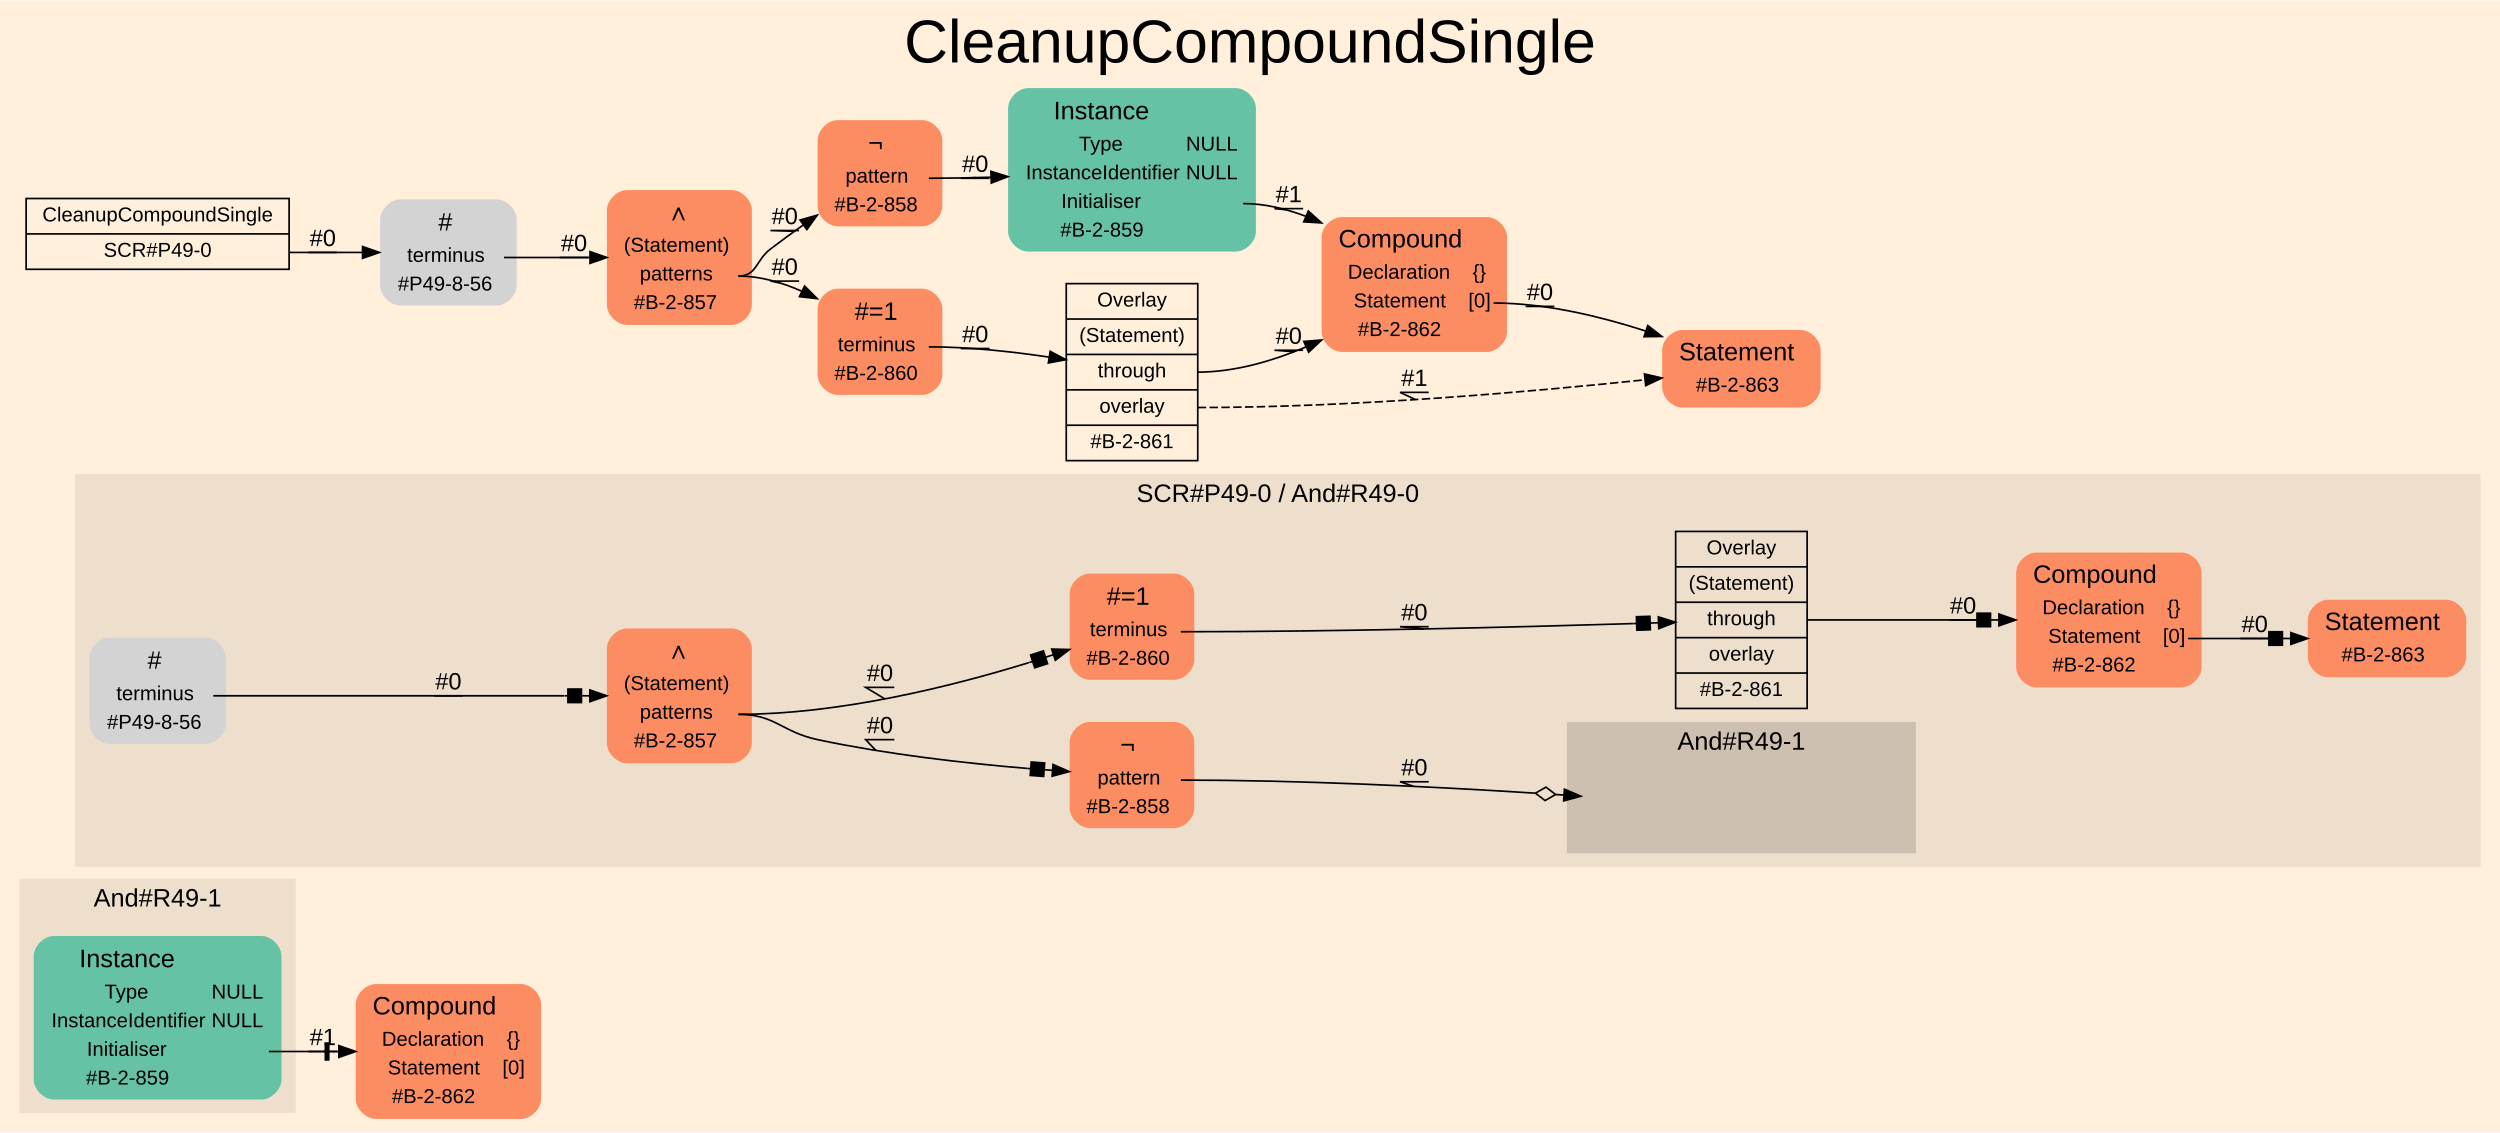
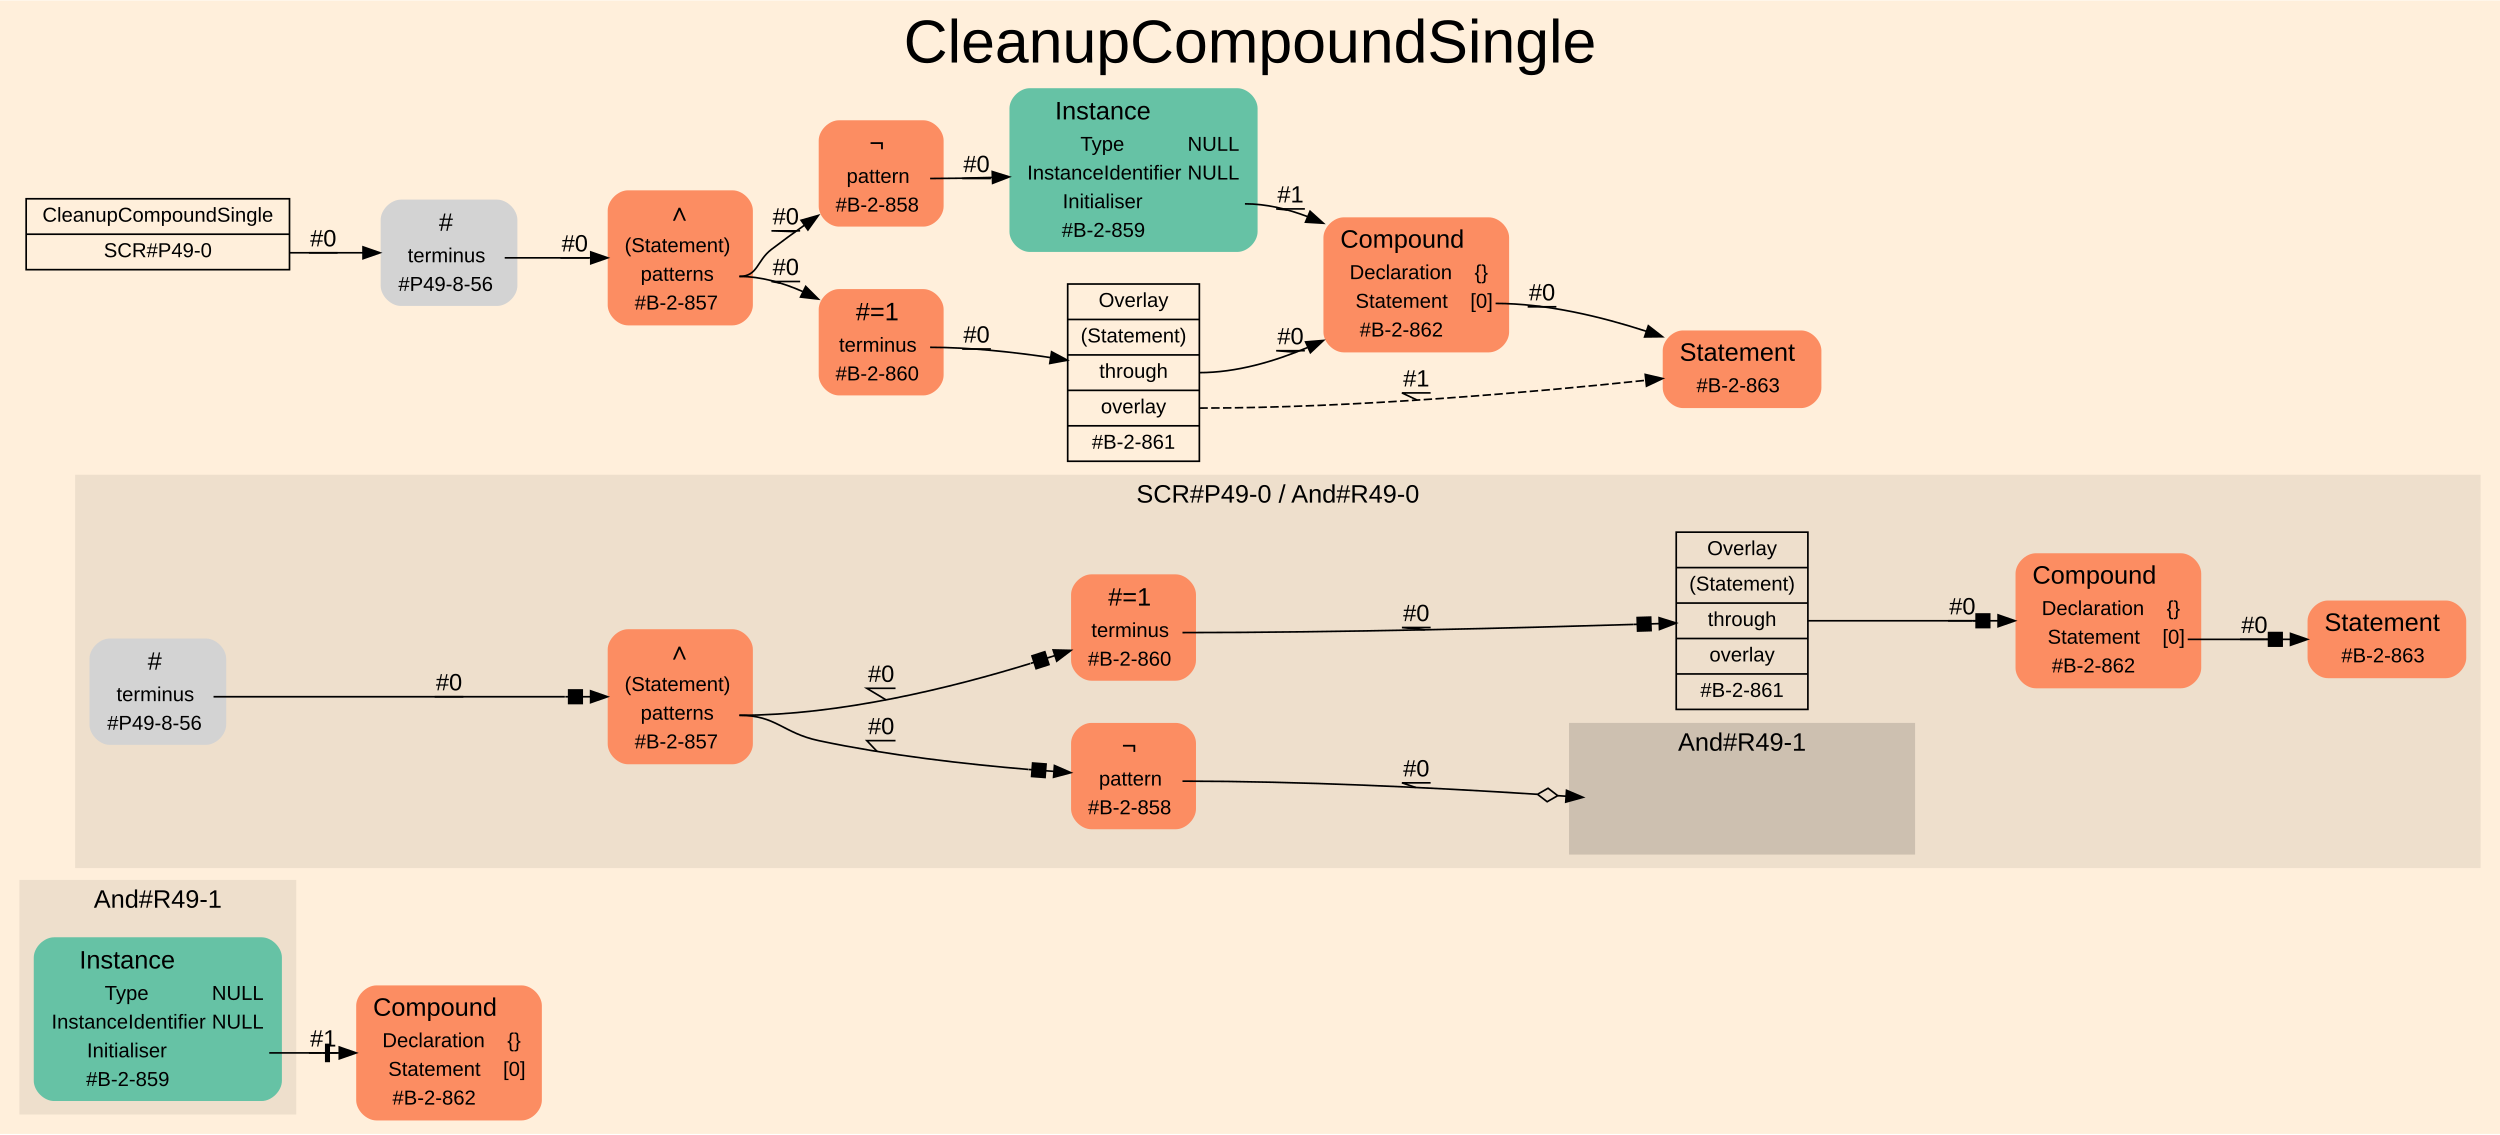
- <svg xmlns="http://www.w3.org/2000/svg" width="1483pt" height="672pt" viewBox="0.00 0.00 1483.00 671.50">
+ <svg xmlns="http://www.w3.org/2000/svg" width="1481pt" height="672pt" viewBox="0.00 0.00 1481.00 671.50">
  <g id="graph0" class="graph" transform="scale(1 1) rotate(0) translate(4 667.5)">
-     <polygon fill="#ffefdb" stroke="transparent" points="-4,4 -4,-667.5 1479,-667.5 1479,4 -4,4" />
-     <text text-anchor="middle" x="737.5" y="-630.7" font-family="Arial" font-size="36.00" fill="#000000">CleanupCompoundSingle</text>
+     <polygon fill="#ffefdb" stroke="transparent" points="-4,4 -4,-667.5 1477,-667.5 1477,4 -4,4" />
+     <text text-anchor="middle" x="736.5" y="-630.7" font-family="Arial" font-size="36.00" fill="#000000">CleanupCompoundSingle</text>
    <g id="clust1" class="cluster">
      <polygon fill="#eedfcc" stroke="#eedfcc" points="8,-8 8,-146 171,-146 171,-8 8,-8" />
      <text text-anchor="middle" x="89.5" y="-130" font-family="Arial" font-size="15.00" fill="#000000">And#R49-1</text>
    </g>
    <g id="clust2" class="cluster">
-       <polygon fill="#eedfcc" stroke="#eedfcc" points="41,-154 41,-386 1467,-386 1467,-154 41,-154" />
-       <text text-anchor="middle" x="754" y="-370" font-family="Arial" font-size="15.00" fill="#000000">SCR#P49-0 / And#R49-0</text>
+       <polygon fill="#eedfcc" stroke="#eedfcc" points="41,-154 41,-386 1465,-386 1465,-154 41,-154" />
+       <text text-anchor="middle" x="753" y="-370" font-family="Arial" font-size="15.00" fill="#000000">SCR#P49-0 / And#R49-0</text>
    </g>
    <g id="clust3" class="cluster">
-       <polygon fill="#cdc0b0" stroke="#cdc0b0" points="926,-162 926,-239 1132,-239 1132,-162 926,-162" />
-       <text text-anchor="middle" x="1029" y="-223" font-family="Arial" font-size="15.00" fill="#000000">And#R49-1</text>
+       <polygon fill="#cdc0b0" stroke="#cdc0b0" points="926,-162 926,-239 1130,-239 1130,-162 926,-162" />
+       <text text-anchor="middle" x="1028" y="-223" font-family="Arial" font-size="15.00" fill="#000000">And#R49-1</text>
    </g>
    <g id="node1" class="node">
      <path fill="#fc8d62" stroke="transparent" d="M305,-84C305,-84 219,-84 219,-84 213,-84 207,-78 207,-72 207,-72 207,-16 207,-16 207,-10 213,-4 219,-4 219,-4 305,-4 305,-4 311,-4 317,-10 317,-16 317,-16 317,-72 317,-72 317,-78 311,-84 305,-84" />
      <text text-anchor="start" x="217" y="-66" font-family="Arial" font-size="15.00" fill="#000000">Compound</text>
      <text text-anchor="start" x="222.5" y="-47.4" font-family="Arial" font-size="12.00" fill="#000000">Declaration</text>
      <text text-anchor="start" x="296.5" y="-47.4" font-family="Arial" font-size="12.00" fill="#000000">{}</text>
      <text text-anchor="start" x="226" y="-30.4" font-family="Arial" font-size="12.00" fill="#000000">Statement</text>
      <text text-anchor="start" x="294" y="-30.4" font-family="Arial" font-size="12.00" fill="#000000">[0]</text>
      <text text-anchor="start" x="228.5" y="-13.4" font-family="Arial" font-size="12.00" fill="#000000">#B-2-862</text>
    </g>
    <g id="node2" class="node">
      <path fill="#66c2a5" stroke="transparent" d="M151,-112.5C151,-112.5 28,-112.5 28,-112.5 22,-112.5 16,-106.5 16,-100.5 16,-100.5 16,-27.5 16,-27.5 16,-21.5 22,-15.5 28,-15.5 28,-15.5 151,-15.5 151,-15.5 157,-15.5 163,-21.5 163,-27.5 163,-27.5 163,-100.5 163,-100.5 163,-106.5 157,-112.5 151,-112.5" />
      <text text-anchor="start" x="43" y="-94" font-family="Arial" font-size="15.00" fill="#000000">Instance</text>
      <text text-anchor="start" x="58" y="-75.4" font-family="Arial" font-size="12.00" fill="#000000">Type</text>
      <text text-anchor="start" x="121.5" y="-75.4" font-family="Arial" font-size="12.00" fill="#000000">NULL</text>
      <text text-anchor="start" x="26.5" y="-58.4" font-family="Arial" font-size="12.00" fill="#000000">InstanceIdentifier</text>
      <text text-anchor="start" x="121.5" y="-58.4" font-family="Arial" font-size="12.00" fill="#000000">NULL</text>
      <text text-anchor="start" x="47.5" y="-41.4" font-family="Arial" font-size="12.00" fill="#000000">Initialiser</text>
      <text text-anchor="start" x="47" y="-24.4" font-family="Arial" font-size="12.00" fill="#000000">#B-2-859</text>
    </g>
    <g id="edge18" class="edge">
      <path fill="none" stroke="#000000" d="M155.5,-44C165.566,-44 176.167,-44 186.621,-44" />
      <polygon fill="#000000" stroke="#000000" points="196.999,-47.5 206.999,-44 196.999,-40.5 196.999,-47.5" />
      <polyline fill="none" stroke="#000000" points="196.999,-44 191.999,-44 " />
      <polygon fill="#000000" stroke="#000000" points="190.999,-39 190.999,-49 188.999,-49 188.999,-39 190.999,-39" />
      <polyline fill="none" stroke="#000000" points="191.999,-44 186.999,-44 " />
      <text text-anchor="middle" x="187.5" y="-47.8" font-family="Arial" font-size="14.00" fill="#000000">#1</text>
      <polyline fill="none" stroke="#000000" points="196,-44 179,-44 186.498,-44 " />
    </g>
    <g id="node3" class="node">
      <path fill="#fc8d62" stroke="transparent" d="M430,-295C430,-295 368,-295 368,-295 362,-295 356,-289 356,-283 356,-283 356,-227 356,-227 356,-221 362,-215 368,-215 368,-215 430,-215 430,-215 436,-215 442,-221 442,-227 442,-227 442,-283 442,-283 442,-289 436,-295 430,-295" />
      <text text-anchor="start" x="391" y="-277" font-family="Arial" font-size="15.00" fill="#000000">∧</text>
      <text text-anchor="start" x="366" y="-258.4" font-family="Arial" font-size="12.00" fill="#000000">(Statement)</text>
      <text text-anchor="start" x="375.5" y="-241.4" font-family="Arial" font-size="12.00" fill="#000000">patterns</text>
      <text text-anchor="start" x="372" y="-224.4" font-family="Arial" font-size="12.00" fill="#000000">#B-2-857</text>
    </g>
    <g id="node4" class="node">
      <path fill="#fc8d62" stroke="transparent" d="M692.5,-239.5C692.5,-239.5 642.5,-239.5 642.5,-239.5 636.5,-239.5 630.5,-233.5 630.5,-227.5 630.5,-227.5 630.5,-188.5 630.5,-188.5 630.5,-182.5 636.5,-176.5 642.5,-176.5 642.5,-176.5 692.5,-176.5 692.5,-176.5 698.5,-176.5 704.5,-182.5 704.5,-188.5 704.5,-188.5 704.5,-227.5 704.5,-227.5 704.5,-233.5 698.5,-239.5 692.5,-239.5" />
      <text text-anchor="start" x="660.5" y="-221" font-family="Arial" font-size="15.00" fill="#000000">¬</text>
      <text text-anchor="start" x="647" y="-202.4" font-family="Arial" font-size="12.00" fill="#000000">pattern</text>
      <text text-anchor="start" x="640.5" y="-185.4" font-family="Arial" font-size="12.00" fill="#000000">#B-2-858</text>
    </g>
    <g id="edge12" class="edge">
      <path fill="none" stroke="#000000" d="M434,-244C455.927,-244 459.557,-233.582 481,-229 521.953,-220.249 568.793,-214.991 605.287,-211.925" />
      <polygon fill="#000000" stroke="#000000" points="620.646,-214.271 630.353,-210.024 620.117,-207.291 620.646,-214.271" />
      <polyline fill="none" stroke="#000000" points="620.382,-210.781 615.396,-211.159 " />
      <polygon fill="#000000" stroke="#000000" points="615.093,-207.17 615.698,-215.147 607.721,-215.752 607.116,-207.775 615.093,-207.17" />
      <polyline fill="none" stroke="#000000" points="607.419,-211.764 605.425,-211.915 " />
      <text text-anchor="middle" x="518" y="-232.8" font-family="Arial" font-size="14.00" fill="#000000">#0</text>
      <polyline fill="none" stroke="#000000" points="526.5,-229 509.5,-229 515.583,-222.578 " />
    </g>
    <g id="node5" class="node">
      <path fill="#fc8d62" stroke="transparent" d="M692.5,-327.5C692.5,-327.5 642.5,-327.5 642.5,-327.5 636.5,-327.5 630.5,-321.5 630.5,-315.5 630.5,-315.5 630.5,-276.5 630.5,-276.5 630.5,-270.5 636.5,-264.5 642.5,-264.5 642.5,-264.5 692.5,-264.5 692.5,-264.5 698.5,-264.5 704.5,-270.5 704.5,-276.5 704.5,-276.5 704.5,-315.5 704.5,-315.5 704.5,-321.5 698.5,-327.5 692.5,-327.5" />
      <text text-anchor="start" x="652.5" y="-309" font-family="Arial" font-size="15.00" fill="#000000">#=1</text>
      <text text-anchor="start" x="642.5" y="-290.4" font-family="Arial" font-size="12.00" fill="#000000">terminus</text>
      <text text-anchor="start" x="640.5" y="-273.4" font-family="Arial" font-size="12.00" fill="#000000">#B-2-860</text>
    </g>
    <g id="edge11" class="edge">
      <path fill="none" stroke="#000000" d="M434,-244C493.608,-244 559.774,-260.345 606.407,-274.707" />
      <polygon fill="#000000" stroke="#000000" points="619.864,-282.731 630.456,-282.473 622.015,-276.07 619.864,-282.731" />
      <polyline fill="none" stroke="#000000" points="620.94,-279.4 616.182,-277.864 " />
      <polygon fill="#000000" stroke="#000000" points="617.411,-274.058 614.953,-281.67 607.34,-279.212 609.798,-271.599 617.411,-274.058" />
      <polyline fill="none" stroke="#000000" points="608.569,-275.406 606.666,-274.791 " />
      <text text-anchor="middle" x="518" y="-263.8" font-family="Arial" font-size="14.00" fill="#000000">#0</text>
      <polyline fill="none" stroke="#000000" points="526.5,-260 509.5,-260 520.865,-253.153 " />
    </g>
    <g id="node10" class="node">
</g>
    <g id="edge13" class="edge">
-       <path fill="none" stroke="#000000" d="M696.5,-205C766.079,-205 843.74,-201.241 906.5,-197.258" />
-       <polygon fill="#000000" stroke="#000000" points="924.008,-199.609 933.755,-195.456 923.546,-192.624 924.008,-199.609" />
-       <polyline fill="none" stroke="#000000" points="923.777,-196.116 918.788,-196.446 " />
-       <polygon fill="none" stroke="#000000" points="906.814,-197.238 912.537,-192.851 918.788,-196.446 913.065,-200.833 906.814,-197.238" />
+       <path fill="none" stroke="#000000" d="M696.5,-205C766.12,-205 843.857,-201.214 906.546,-197.215" />
+       <polygon fill="#000000" stroke="#000000" points="924.013,-199.562 933.759,-195.407 923.548,-192.578 924.013,-199.562" />
+       <polyline fill="none" stroke="#000000" points="923.78,-196.07 918.792,-196.402 " />
+       <polygon fill="none" stroke="#000000" points="906.818,-197.197 912.539,-192.808 918.792,-196.402 913.07,-200.791 906.818,-197.197" />
      <text text-anchor="middle" x="835" y="-207.8" font-family="Arial" font-size="14.00" fill="#000000">#0</text>
-       <polyline fill="none" stroke="#000000" points="843.5,-204 826.5,-204 834.543,-201.282 " />
+       <polyline fill="none" stroke="#000000" points="843.5,-204 826.5,-204 834.617,-201.258 " />
    </g>
    <g id="node6" class="node">
-       <polygon fill="#eedfcc" stroke="#000000" points="990,-247.5 990,-352.5 1068,-352.5 1068,-247.5 990,-247.5" />
-       <text text-anchor="middle" x="1029" y="-338.9" font-family="Arial" font-size="12.00" fill="#000000">Overlay</text>
-       <polyline fill="none" stroke="#000000" points="990,-331.5 1068,-331.5 " />
-       <text text-anchor="middle" x="1029" y="-317.9" font-family="Arial" font-size="12.00" fill="#000000">(Statement)</text>
-       <polyline fill="none" stroke="#000000" points="990,-310.5 1068,-310.5 " />
-       <text text-anchor="middle" x="1029" y="-296.9" font-family="Arial" font-size="12.00" fill="#000000">through</text>
-       <polyline fill="none" stroke="#000000" points="990,-289.5 1068,-289.5 " />
-       <text text-anchor="middle" x="1029" y="-275.9" font-family="Arial" font-size="12.00" fill="#000000">overlay</text>
-       <polyline fill="none" stroke="#000000" points="990,-268.5 1068,-268.5 " />
-       <text text-anchor="middle" x="1029" y="-254.9" font-family="Arial" font-size="12.00" fill="#000000">#B-2-861</text>
+       <polygon fill="#eedfcc" stroke="#000000" points="989,-247.5 989,-352.5 1067,-352.5 1067,-247.5 989,-247.5" />
+       <text text-anchor="middle" x="1028" y="-338.9" font-family="Arial" font-size="12.00" fill="#000000">Overlay</text>
+       <polyline fill="none" stroke="#000000" points="989,-331.5 1067,-331.5 " />
+       <text text-anchor="middle" x="1028" y="-317.9" font-family="Arial" font-size="12.00" fill="#000000">(Statement)</text>
+       <polyline fill="none" stroke="#000000" points="989,-310.5 1067,-310.5 " />
+       <text text-anchor="middle" x="1028" y="-296.9" font-family="Arial" font-size="12.00" fill="#000000">through</text>
+       <polyline fill="none" stroke="#000000" points="989,-289.5 1067,-289.5 " />
+       <text text-anchor="middle" x="1028" y="-275.9" font-family="Arial" font-size="12.00" fill="#000000">overlay</text>
+       <polyline fill="none" stroke="#000000" points="989,-268.5 1067,-268.5 " />
+       <text text-anchor="middle" x="1028" y="-254.9" font-family="Arial" font-size="12.00" fill="#000000">#B-2-861</text>
    </g>
    <g id="edge14" class="edge">
-       <path fill="none" stroke="#000000" d="M696.5,-293C789.747,-293 897.671,-295.786 964.644,-297.843" />
-       <polygon fill="#000000" stroke="#000000" points="979.742,-301.823 989.848,-298.642 979.964,-294.827 979.742,-301.823" />
-       <polyline fill="none" stroke="#000000" points="979.853,-298.325 974.856,-298.166 " />
-       <polygon fill="#000000" stroke="#000000" points="974.983,-294.168 974.729,-302.164 966.733,-301.911 966.987,-293.915 974.983,-294.168" />
-       <polyline fill="none" stroke="#000000" points="966.86,-297.913 964.861,-297.849 " />
+       <path fill="none" stroke="#000000" d="M696.5,-293C789.467,-293 897.066,-295.786 963.837,-297.843" />
+       <polygon fill="#000000" stroke="#000000" points="978.86,-301.822 988.966,-298.642 979.082,-294.826 978.86,-301.822" />
+       <polyline fill="none" stroke="#000000" points="978.971,-298.324 973.974,-298.165 " />
+       <polygon fill="#000000" stroke="#000000" points="974.101,-294.167 973.846,-302.163 965.851,-301.909 966.105,-293.913 974.101,-294.167" />
+       <polyline fill="none" stroke="#000000" points="965.978,-297.911 963.979,-297.847 " />
      <text text-anchor="middle" x="835" y="-299.8" font-family="Arial" font-size="14.00" fill="#000000">#0</text>
-       <polyline fill="none" stroke="#000000" points="843.5,-296 826.5,-296 840.459,-294.651 " />
+       <polyline fill="none" stroke="#000000" points="843.5,-296 826.5,-296 840.026,-294.651 " />
    </g>
    <g id="node7" class="node">
-       <path fill="#fc8d62" stroke="transparent" d="M1290,-340C1290,-340 1204,-340 1204,-340 1198,-340 1192,-334 1192,-328 1192,-328 1192,-272 1192,-272 1192,-266 1198,-260 1204,-260 1204,-260 1290,-260 1290,-260 1296,-260 1302,-266 1302,-272 1302,-272 1302,-328 1302,-328 1302,-334 1296,-340 1290,-340" />
-       <text text-anchor="start" x="1202" y="-322" font-family="Arial" font-size="15.00" fill="#000000">Compound</text>
-       <text text-anchor="start" x="1207.5" y="-303.4" font-family="Arial" font-size="12.00" fill="#000000">Declaration</text>
-       <text text-anchor="start" x="1281.5" y="-303.4" font-family="Arial" font-size="12.00" fill="#000000">{}</text>
-       <text text-anchor="start" x="1211" y="-286.4" font-family="Arial" font-size="12.00" fill="#000000">Statement</text>
-       <text text-anchor="start" x="1279" y="-286.4" font-family="Arial" font-size="12.00" fill="#000000">[0]</text>
-       <text text-anchor="start" x="1213.5" y="-269.4" font-family="Arial" font-size="12.00" fill="#000000">#B-2-862</text>
+       <path fill="#fc8d62" stroke="transparent" d="M1288,-340C1288,-340 1202,-340 1202,-340 1196,-340 1190,-334 1190,-328 1190,-328 1190,-272 1190,-272 1190,-266 1196,-260 1202,-260 1202,-260 1288,-260 1288,-260 1294,-260 1300,-266 1300,-272 1300,-272 1300,-328 1300,-328 1300,-334 1294,-340 1288,-340" />
+       <text text-anchor="start" x="1200" y="-322" font-family="Arial" font-size="15.00" fill="#000000">Compound</text>
+       <text text-anchor="start" x="1205.5" y="-303.4" font-family="Arial" font-size="12.00" fill="#000000">Declaration</text>
+       <text text-anchor="start" x="1279.5" y="-303.4" font-family="Arial" font-size="12.00" fill="#000000">{}</text>
+       <text text-anchor="start" x="1209" y="-286.4" font-family="Arial" font-size="12.00" fill="#000000">Statement</text>
+       <text text-anchor="start" x="1277" y="-286.4" font-family="Arial" font-size="12.00" fill="#000000">[0]</text>
+       <text text-anchor="start" x="1211.5" y="-269.4" font-family="Arial" font-size="12.00" fill="#000000">#B-2-862</text>
    </g>
    <g id="edge15" class="edge">
-       <path fill="none" stroke="#000000" d="M1068,-300C1100.25,-300 1135.768,-300 1166.604,-300" />
-       <polygon fill="#000000" stroke="#000000" points="1181.764,-303.5 1191.764,-300 1181.764,-296.5 1181.764,-303.5" />
-       <polyline fill="none" stroke="#000000" points="1181.764,-300 1176.764,-300 " />
-       <polygon fill="#000000" stroke="#000000" points="1176.764,-296 1176.764,-304 1168.764,-304 1168.764,-296 1176.764,-296" />
-       <polyline fill="none" stroke="#000000" points="1168.764,-300 1166.764,-300 " />
-       <text text-anchor="middle" x="1160.5" y="-303.8" font-family="Arial" font-size="14.00" fill="#000000">#0</text>
-       <polyline fill="none" stroke="#000000" points="1169,-300 1152,-300 1160.402,-300 " />
+       <path fill="none" stroke="#000000" d="M1067,-300C1098.789,-300 1133.771,-300 1164.247,-300" />
+       <polygon fill="#000000" stroke="#000000" points="1179.677,-303.5 1189.677,-300 1179.677,-296.5 1179.677,-303.5" />
+       <polyline fill="none" stroke="#000000" points="1179.677,-300 1174.677,-300 " />
+       <polygon fill="#000000" stroke="#000000" points="1174.677,-296 1174.677,-304 1166.677,-304 1166.677,-296 1174.677,-296" />
+       <polyline fill="none" stroke="#000000" points="1166.677,-300 1164.677,-300 " />
+       <text text-anchor="middle" x="1158.5" y="-303.8" font-family="Arial" font-size="14.00" fill="#000000">#0</text>
+       <polyline fill="none" stroke="#000000" points="1167,-300 1150,-300 1158.845,-300 " />
    </g>
    <g id="node8" class="node">
-       <path fill="#fc8d62" stroke="transparent" d="M1447,-312C1447,-312 1377,-312 1377,-312 1371,-312 1365,-306 1365,-300 1365,-300 1365,-278 1365,-278 1365,-272 1371,-266 1377,-266 1377,-266 1447,-266 1447,-266 1453,-266 1459,-272 1459,-278 1459,-278 1459,-300 1459,-300 1459,-306 1453,-312 1447,-312" />
-       <text text-anchor="start" x="1375" y="-294" font-family="Arial" font-size="15.00" fill="#000000">Statement</text>
-       <text text-anchor="start" x="1385" y="-275.4" font-family="Arial" font-size="12.00" fill="#000000">#B-2-863</text>
+       <path fill="#fc8d62" stroke="transparent" d="M1445,-312C1445,-312 1375,-312 1375,-312 1369,-312 1363,-306 1363,-300 1363,-300 1363,-278 1363,-278 1363,-272 1369,-266 1375,-266 1375,-266 1445,-266 1445,-266 1451,-266 1457,-272 1457,-278 1457,-278 1457,-300 1457,-300 1457,-306 1451,-312 1445,-312" />
+       <text text-anchor="start" x="1373" y="-294" font-family="Arial" font-size="15.00" fill="#000000">Statement</text>
+       <text text-anchor="start" x="1383" y="-275.4" font-family="Arial" font-size="12.00" fill="#000000">#B-2-863</text>
    </g>
    <g id="edge16" class="edge">
-       <path fill="none" stroke="#000000" d="M1294,-289C1308.779,-289 1324.599,-289 1339.699,-289" />
-       <polygon fill="#000000" stroke="#000000" points="1354.916,-292.5 1364.916,-289 1354.916,-285.5 1354.916,-292.5" />
-       <polyline fill="none" stroke="#000000" points="1354.916,-289 1349.916,-289 " />
-       <polygon fill="#000000" stroke="#000000" points="1349.916,-285 1349.916,-293 1341.916,-293 1341.916,-285 1349.916,-285" />
-       <polyline fill="none" stroke="#000000" points="1341.916,-289 1339.916,-289 " />
-       <text text-anchor="middle" x="1333.5" y="-292.8" font-family="Arial" font-size="14.00" fill="#000000">#0</text>
-       <polyline fill="none" stroke="#000000" points="1342,-289 1325,-289 1333.291,-289 " />
+       <path fill="none" stroke="#000000" d="M1292,-289C1306.779,-289 1322.599,-289 1337.699,-289" />
+       <polygon fill="#000000" stroke="#000000" points="1352.916,-292.5 1362.916,-289 1352.916,-285.5 1352.916,-292.5" />
+       <polyline fill="none" stroke="#000000" points="1352.916,-289 1347.916,-289 " />
+       <polygon fill="#000000" stroke="#000000" points="1347.916,-285 1347.916,-293 1339.916,-293 1339.916,-285 1347.916,-285" />
+       <polyline fill="none" stroke="#000000" points="1339.916,-289 1337.916,-289 " />
+       <text text-anchor="middle" x="1331.5" y="-292.8" font-family="Arial" font-size="14.00" fill="#000000">#0</text>
+       <polyline fill="none" stroke="#000000" points="1340,-289 1323,-289 1331.291,-289 " />
    </g>
    <g id="node9" class="node">
      <path fill="#d3d3d3" stroke="transparent" d="M118,-289.5C118,-289.5 61,-289.5 61,-289.5 55,-289.5 49,-283.5 49,-277.5 49,-277.5 49,-238.5 49,-238.5 49,-232.5 55,-226.5 61,-226.5 61,-226.5 118,-226.5 118,-226.5 124,-226.5 130,-232.5 130,-238.5 130,-238.5 130,-277.5 130,-277.5 130,-283.5 124,-289.5 118,-289.5" />
      <text text-anchor="start" x="83.5" y="-271" font-family="Arial" font-size="15.00" fill="#000000">#</text>
      <text text-anchor="start" x="65" y="-252.4" font-family="Arial" font-size="12.00" fill="#000000">terminus</text>
      <text text-anchor="start" x="59.5" y="-235.4" font-family="Arial" font-size="12.00" fill="#000000">#P49-8-56</text>
    </g>
    <g id="edge17" class="edge">
      <path fill="none" stroke="#000000" d="M122.5,-255C193.455,-255 274.652,-255 330.609,-255" />
      <polygon fill="#000000" stroke="#000000" points="345.896,-258.5 355.896,-255 345.896,-251.5 345.896,-258.5" />
      <polyline fill="none" stroke="#000000" points="345.896,-255 340.896,-255 " />
      <polygon fill="#000000" stroke="#000000" points="340.896,-251 340.896,-259 332.896,-259 332.896,-251 340.896,-251" />
      <polyline fill="none" stroke="#000000" points="332.896,-255 330.896,-255 " />
      <text text-anchor="middle" x="262" y="-258.8" font-family="Arial" font-size="14.00" fill="#000000">#0</text>
      <polyline fill="none" stroke="#000000" points="270.5,-255 253.5,-255 261.741,-255 " />
    </g>
    <g id="node11" class="node">
      <polygon fill="#ffefdb" stroke="#000000" points="11.5,-508 11.5,-550 167.5,-550 167.5,-508 11.5,-508" />
      <text text-anchor="middle" x="89.5" y="-536.4" font-family="Arial" font-size="12.00" fill="#000000">CleanupCompoundSingle</text>
      <polyline fill="none" stroke="#000000" points="11.5,-529 167.5,-529 " />
      <text text-anchor="middle" x="89.5" y="-515.4" font-family="Arial" font-size="12.00" fill="#000000">SCR#P49-0</text>
    </g>
    <g id="node12" class="node">
      <path fill="#d3d3d3" stroke="transparent" d="M290.5,-549.5C290.5,-549.5 233.5,-549.5 233.5,-549.5 227.5,-549.5 221.5,-543.5 221.5,-537.5 221.5,-537.5 221.5,-498.5 221.5,-498.5 221.5,-492.5 227.5,-486.5 233.5,-486.5 233.5,-486.5 290.5,-486.5 290.5,-486.5 296.5,-486.5 302.5,-492.5 302.5,-498.5 302.5,-498.5 302.5,-537.5 302.5,-537.5 302.5,-543.5 296.5,-549.5 290.5,-549.5" />
      <text text-anchor="start" x="256" y="-531" font-family="Arial" font-size="15.00" fill="#000000">#</text>
      <text text-anchor="start" x="237.5" y="-512.4" font-family="Arial" font-size="12.00" fill="#000000">terminus</text>
      <text text-anchor="start" x="232" y="-495.4" font-family="Arial" font-size="12.00" fill="#000000">#P49-8-56</text>
    </g>
    <g id="edge1" class="edge">
      <path fill="none" stroke="#000000" d="M167.5,-518C181.626,-518 196.94,-518 211.044,-518" />
      <polygon fill="#000000" stroke="#000000" points="211.067,-521.5 221.067,-518 211.067,-514.5 211.067,-521.5" />
      <text text-anchor="middle" x="187.5" y="-521.8" font-family="Arial" font-size="14.00" fill="#000000">#0</text>
      <polyline fill="none" stroke="#000000" points="196,-518 179,-518 187.211,-518 " />
    </g>
    <g id="node13" class="node">
      <path fill="#fc8d62" stroke="transparent" d="M430,-555C430,-555 368,-555 368,-555 362,-555 356,-549 356,-543 356,-543 356,-487 356,-487 356,-481 362,-475 368,-475 368,-475 430,-475 430,-475 436,-475 442,-481 442,-487 442,-487 442,-543 442,-543 442,-549 436,-555 430,-555" />
      <text text-anchor="start" x="391" y="-537" font-family="Arial" font-size="15.00" fill="#000000">∧</text>
      <text text-anchor="start" x="366" y="-518.4" font-family="Arial" font-size="12.00" fill="#000000">(Statement)</text>
      <text text-anchor="start" x="375.5" y="-501.4" font-family="Arial" font-size="12.00" fill="#000000">patterns</text>
      <text text-anchor="start" x="372" y="-484.4" font-family="Arial" font-size="12.00" fill="#000000">#B-2-857</text>
    </g>
    <g id="edge2" class="edge">
      <path fill="none" stroke="#000000" d="M295,-515C311.44,-515 329.343,-515 345.587,-515" />
      <polygon fill="#000000" stroke="#000000" points="345.991,-518.5 355.991,-515 345.991,-511.5 345.991,-518.5" />
      <text text-anchor="middle" x="336.5" y="-518.8" font-family="Arial" font-size="14.00" fill="#000000">#0</text>
      <polyline fill="none" stroke="#000000" points="345,-515 328,-515 336.688,-515 " />
    </g>
    <g id="node14" class="node">
      <path fill="#fc8d62" stroke="transparent" d="M543,-496.5C543,-496.5 493,-496.5 493,-496.5 487,-496.5 481,-490.5 481,-484.5 481,-484.5 481,-445.5 481,-445.5 481,-439.5 487,-433.5 493,-433.5 493,-433.5 543,-433.5 543,-433.5 549,-433.5 555,-439.5 555,-445.5 555,-445.5 555,-484.5 555,-484.5 555,-490.5 549,-496.5 543,-496.5" />
      <text text-anchor="start" x="503" y="-478" font-family="Arial" font-size="15.00" fill="#000000">#=1</text>
      <text text-anchor="start" x="493" y="-459.4" font-family="Arial" font-size="12.00" fill="#000000">terminus</text>
      <text text-anchor="start" x="491" y="-442.4" font-family="Arial" font-size="12.00" fill="#000000">#B-2-860</text>
    </g>
    <g id="edge3" class="edge">
      <path fill="none" stroke="#000000" d="M434,-504C446.814,-504 459.79,-500.22 471.586,-495.014" />
      <polygon fill="#000000" stroke="#000000" points="473.286,-498.08 480.768,-490.578 470.241,-491.777 473.286,-498.08" />
      <text text-anchor="middle" x="461.5" y="-504.8" font-family="Arial" font-size="14.00" fill="#000000">#0</text>
      <polyline fill="none" stroke="#000000" points="470,-501 453,-501 458.474,-499.965 " />
    </g>
    <g id="node18" class="node">
      <path fill="#fc8d62" stroke="transparent" d="M543,-596.5C543,-596.5 493,-596.5 493,-596.5 487,-596.5 481,-590.5 481,-584.5 481,-584.5 481,-545.5 481,-545.5 481,-539.5 487,-533.5 493,-533.5 493,-533.5 543,-533.5 543,-533.5 549,-533.5 555,-539.5 555,-545.5 555,-545.5 555,-584.5 555,-584.5 555,-590.5 549,-596.5 543,-596.5" />
      <text text-anchor="start" x="511" y="-578" font-family="Arial" font-size="15.00" fill="#000000">¬</text>
      <text text-anchor="start" x="497.5" y="-559.4" font-family="Arial" font-size="12.00" fill="#000000">pattern</text>
      <text text-anchor="start" x="491" y="-542.4" font-family="Arial" font-size="12.00" fill="#000000">#B-2-858</text>
    </g>
    <g id="edge4" class="edge">
      <path fill="none" stroke="#000000" d="M434,-504C445.04,-504 444.23,-513.295 453,-520 459.21,-524.748 465.874,-529.61 472.483,-534.301" />
      <polygon fill="#000000" stroke="#000000" points="470.59,-537.249 480.786,-540.13 474.612,-531.52 470.59,-537.249" />
      <text text-anchor="middle" x="461.5" y="-534.8" font-family="Arial" font-size="14.00" fill="#000000">#0</text>
      <polyline fill="none" stroke="#000000" points="470,-531 453,-531 467.214,-530.532 " />
    </g>
    <g id="node15" class="node">
      <polygon fill="#ffefdb" stroke="#000000" points="628.5,-394.5 628.5,-499.5 706.5,-499.5 706.5,-394.5 628.5,-394.5" />
      <text text-anchor="middle" x="667.5" y="-485.9" font-family="Arial" font-size="12.00" fill="#000000">Overlay</text>
      <polyline fill="none" stroke="#000000" points="628.5,-478.5 706.5,-478.5 " />
      <text text-anchor="middle" x="667.5" y="-464.9" font-family="Arial" font-size="12.00" fill="#000000">(Statement)</text>
      <polyline fill="none" stroke="#000000" points="628.5,-457.5 706.5,-457.5 " />
      <text text-anchor="middle" x="667.5" y="-443.9" font-family="Arial" font-size="12.00" fill="#000000">through</text>
      <polyline fill="none" stroke="#000000" points="628.5,-436.5 706.5,-436.5 " />
      <text text-anchor="middle" x="667.5" y="-422.9" font-family="Arial" font-size="12.00" fill="#000000">overlay</text>
      <polyline fill="none" stroke="#000000" points="628.5,-415.5 706.5,-415.5 " />
      <text text-anchor="middle" x="667.5" y="-401.9" font-family="Arial" font-size="12.00" fill="#000000">#B-2-861</text>
    </g>
    <g id="edge5" class="edge">
      <path fill="none" stroke="#000000" d="M547,-462C570.568,-462 596.532,-459.139 618.305,-455.917" />
      <polygon fill="#000000" stroke="#000000" points="618.961,-459.357 628.308,-454.368 617.89,-452.439 618.961,-459.357" />
      <text text-anchor="middle" x="574.5" y="-464.8" font-family="Arial" font-size="14.00" fill="#000000">#0</text>
      <polyline fill="none" stroke="#000000" points="583,-461 566,-461 573.605,-460.967 " />
    </g>
    <g id="node16" class="node">
      <path fill="#fc8d62" stroke="transparent" d="M878,-539C878,-539 792,-539 792,-539 786,-539 780,-533 780,-527 780,-527 780,-471 780,-471 780,-465 786,-459 792,-459 792,-459 878,-459 878,-459 884,-459 890,-465 890,-471 890,-471 890,-527 890,-527 890,-533 884,-539 878,-539" />
      <text text-anchor="start" x="790" y="-521" font-family="Arial" font-size="15.00" fill="#000000">Compound</text>
      <text text-anchor="start" x="795.5" y="-502.4" font-family="Arial" font-size="12.00" fill="#000000">Declaration</text>
      <text text-anchor="start" x="869.5" y="-502.4" font-family="Arial" font-size="12.00" fill="#000000">{}</text>
      <text text-anchor="start" x="799" y="-485.4" font-family="Arial" font-size="12.00" fill="#000000">Statement</text>
      <text text-anchor="start" x="867" y="-485.4" font-family="Arial" font-size="12.00" fill="#000000">[0]</text>
      <text text-anchor="start" x="801.5" y="-468.4" font-family="Arial" font-size="12.00" fill="#000000">#B-2-862</text>
    </g>
    <g id="edge6" class="edge">
      <path fill="none" stroke="#000000" d="M706.5,-447C728.315,-447 750.792,-453.519 770.727,-461.941" />
      <polygon fill="#000000" stroke="#000000" points="769.435,-465.197 779.994,-466.068 772.282,-458.803 769.435,-465.197" />
      <text text-anchor="middle" x="760.5" y="-463.8" font-family="Arial" font-size="14.00" fill="#000000">#0</text>
      <polyline fill="none" stroke="#000000" points="769,-460 752,-460 763.619,-459.066 " />
    </g>
    <g id="node17" class="node">
-       <path fill="#fc8d62" stroke="transparent" d="M1064,-472C1064,-472 994,-472 994,-472 988,-472 982,-466 982,-460 982,-460 982,-438 982,-438 982,-432 988,-426 994,-426 994,-426 1064,-426 1064,-426 1070,-426 1076,-432 1076,-438 1076,-438 1076,-460 1076,-460 1076,-466 1070,-472 1064,-472" />
-       <text text-anchor="start" x="992" y="-454" font-family="Arial" font-size="15.00" fill="#000000">Statement</text>
-       <text text-anchor="start" x="1002" y="-435.4" font-family="Arial" font-size="12.00" fill="#000000">#B-2-863</text>
+       <path fill="#fc8d62" stroke="transparent" d="M1063,-472C1063,-472 993,-472 993,-472 987,-472 981,-466 981,-460 981,-460 981,-438 981,-438 981,-432 987,-426 993,-426 993,-426 1063,-426 1063,-426 1069,-426 1075,-432 1075,-438 1075,-438 1075,-460 1075,-460 1075,-466 1069,-472 1063,-472" />
+       <text text-anchor="start" x="991" y="-454" font-family="Arial" font-size="15.00" fill="#000000">Statement</text>
+       <text text-anchor="start" x="1001" y="-435.4" font-family="Arial" font-size="12.00" fill="#000000">#B-2-863</text>
    </g>
    <g id="edge7" class="edge">
-       <path fill="none" stroke="#000000" stroke-dasharray="5,2" d="M706.5,-426C799.609,-426 907.457,-435.656 971.852,-442.455" />
-       <polygon fill="#000000" stroke="#000000" points="971.49,-445.937 981.805,-443.52 972.235,-438.976 971.49,-445.937" />
+       <path fill="none" stroke="#000000" stroke-dasharray="5,2" d="M706.5,-426C799.131,-426 906.393,-435.617 970.633,-442.413" />
+       <polygon fill="#000000" stroke="#000000" points="970.636,-445.934 980.952,-443.52 971.383,-438.974 970.636,-445.934" />
      <text text-anchor="middle" x="835" y="-438.8" font-family="Arial" font-size="14.00" fill="#000000">#1</text>
-       <polyline fill="none" stroke="#000000" points="843.5,-435 826.5,-435 835.627,-430.712 " />
+       <polyline fill="none" stroke="#000000" points="843.5,-435 826.5,-435 835.517,-430.73 " />
    </g>
    <g id="edge8" class="edge">
-       <path fill="none" stroke="#000000" d="M882,-488C912.453,-488 945.304,-480.084 972.21,-471.385" />
-       <polygon fill="#000000" stroke="#000000" points="973.47,-474.654 981.839,-468.157 971.245,-468.017 973.47,-474.654" />
+       <path fill="none" stroke="#000000" d="M882,-488C912.143,-488 944.636,-480.145 971.299,-471.485" />
+       <polygon fill="#000000" stroke="#000000" points="972.483,-474.78 980.844,-468.272 970.25,-468.146 972.483,-474.78" />
      <text text-anchor="middle" x="909.5" y="-489.8" font-family="Arial" font-size="14.00" fill="#000000">#0</text>
-       <polyline fill="none" stroke="#000000" points="918,-486 901,-486 908.808,-486.188 " />
+       <polyline fill="none" stroke="#000000" points="918,-486 901,-486 908.531,-486.201 " />
    </g>
    <g id="node19" class="node">
      <path fill="#66c2a5" stroke="transparent" d="M729,-615.5C729,-615.5 606,-615.5 606,-615.5 600,-615.5 594,-609.5 594,-603.5 594,-603.5 594,-530.5 594,-530.5 594,-524.5 600,-518.5 606,-518.5 606,-518.5 729,-518.5 729,-518.5 735,-518.5 741,-524.5 741,-530.5 741,-530.5 741,-603.5 741,-603.5 741,-609.5 735,-615.5 729,-615.5" />
      <text text-anchor="start" x="621" y="-597" font-family="Arial" font-size="15.00" fill="#000000">Instance</text>
      <text text-anchor="start" x="636" y="-578.4" font-family="Arial" font-size="12.00" fill="#000000">Type</text>
      <text text-anchor="start" x="699.5" y="-578.4" font-family="Arial" font-size="12.00" fill="#000000">NULL</text>
      <text text-anchor="start" x="604.5" y="-561.4" font-family="Arial" font-size="12.00" fill="#000000">InstanceIdentifier</text>
      <text text-anchor="start" x="699.5" y="-561.4" font-family="Arial" font-size="12.00" fill="#000000">NULL</text>
      <text text-anchor="start" x="625.5" y="-544.4" font-family="Arial" font-size="12.00" fill="#000000">Initialiser</text>
      <text text-anchor="start" x="625" y="-527.4" font-family="Arial" font-size="12.00" fill="#000000">#B-2-859</text>
    </g>
    <g id="edge9" class="edge">
      <path fill="none" stroke="#000000" d="M547,-562C558.86,-562 571.37,-562.245 583.663,-562.626" />
      <polygon fill="#000000" stroke="#000000" points="583.805,-566.133 593.918,-562.976 584.043,-559.137 583.805,-566.133" />
      <text text-anchor="middle" x="574.5" y="-565.8" font-family="Arial" font-size="14.00" fill="#000000">#0</text>
      <polyline fill="none" stroke="#000000" points="583,-562 566,-562 574.995,-562.382 " />
    </g>
    <g id="edge10" class="edge">
      <path fill="none" stroke="#000000" d="M733.5,-547C746.035,-547 758.678,-543.971 770.583,-539.435" />
      <polygon fill="#000000" stroke="#000000" points="772.088,-542.599 779.956,-535.503 769.381,-536.144 772.088,-542.599" />
      <text text-anchor="middle" x="760.5" y="-547.8" font-family="Arial" font-size="14.00" fill="#000000">#1</text>
      <polyline fill="none" stroke="#000000" points="769,-544 752,-544 758.656,-543.36 " />
    </g>
  </g>
</svg>
